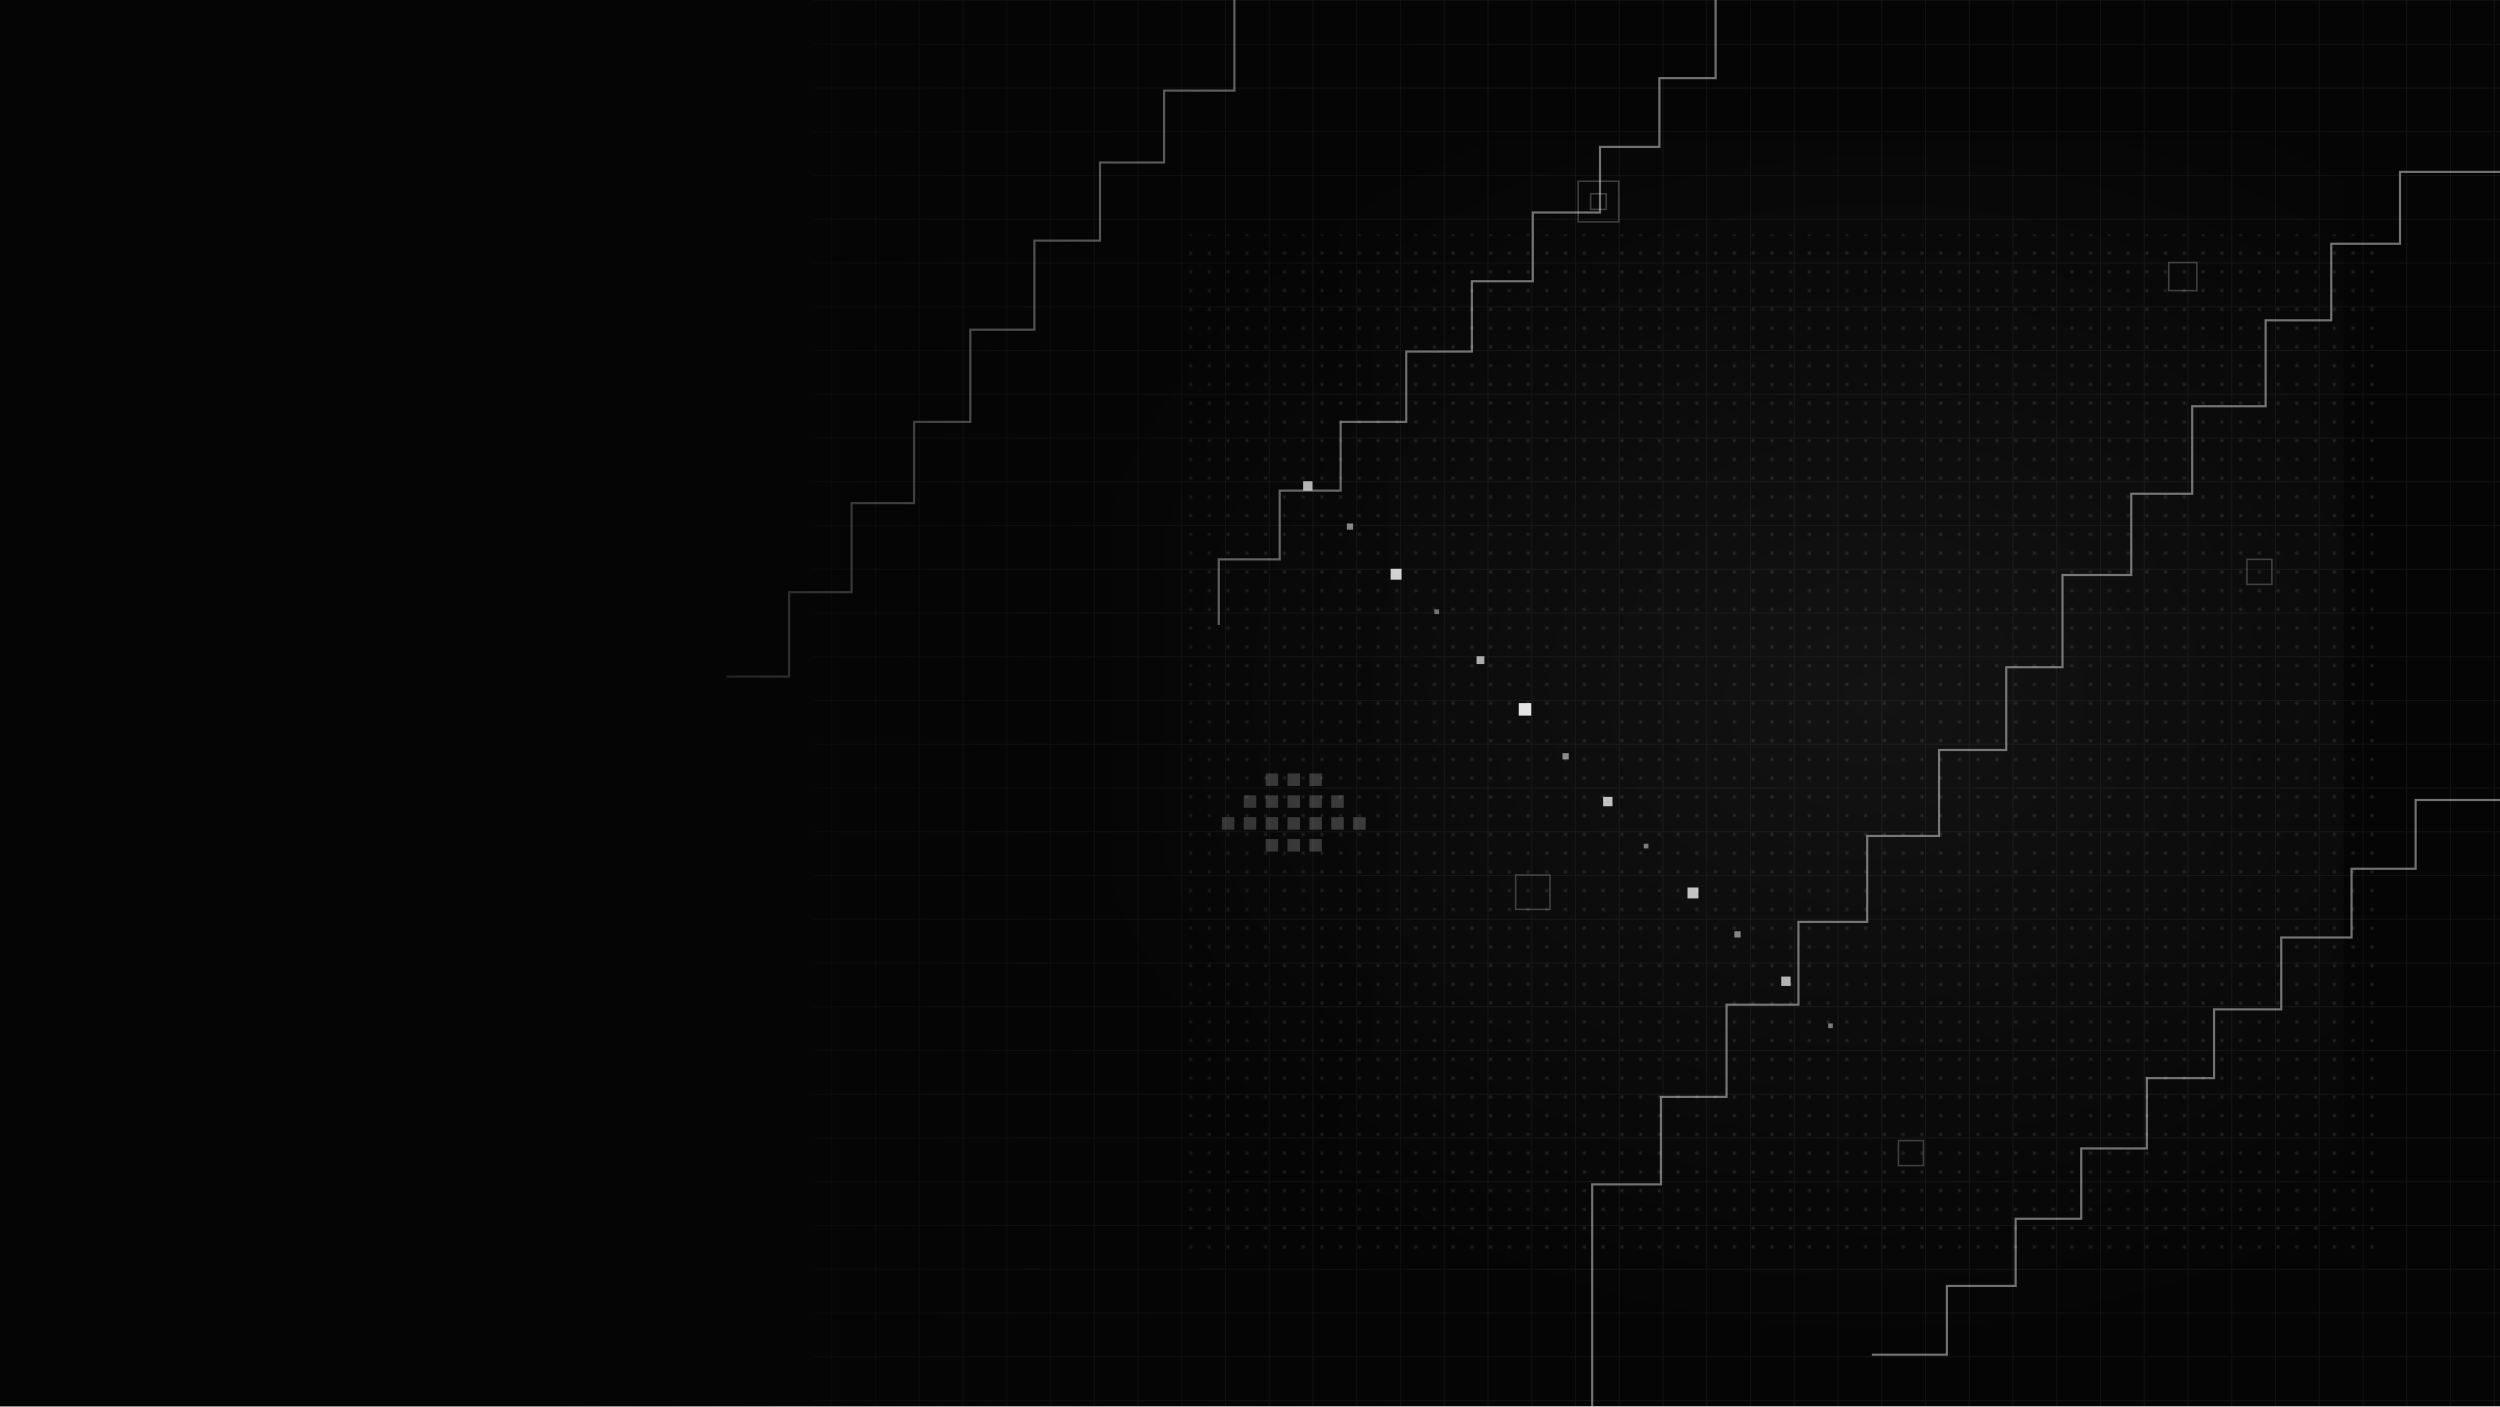
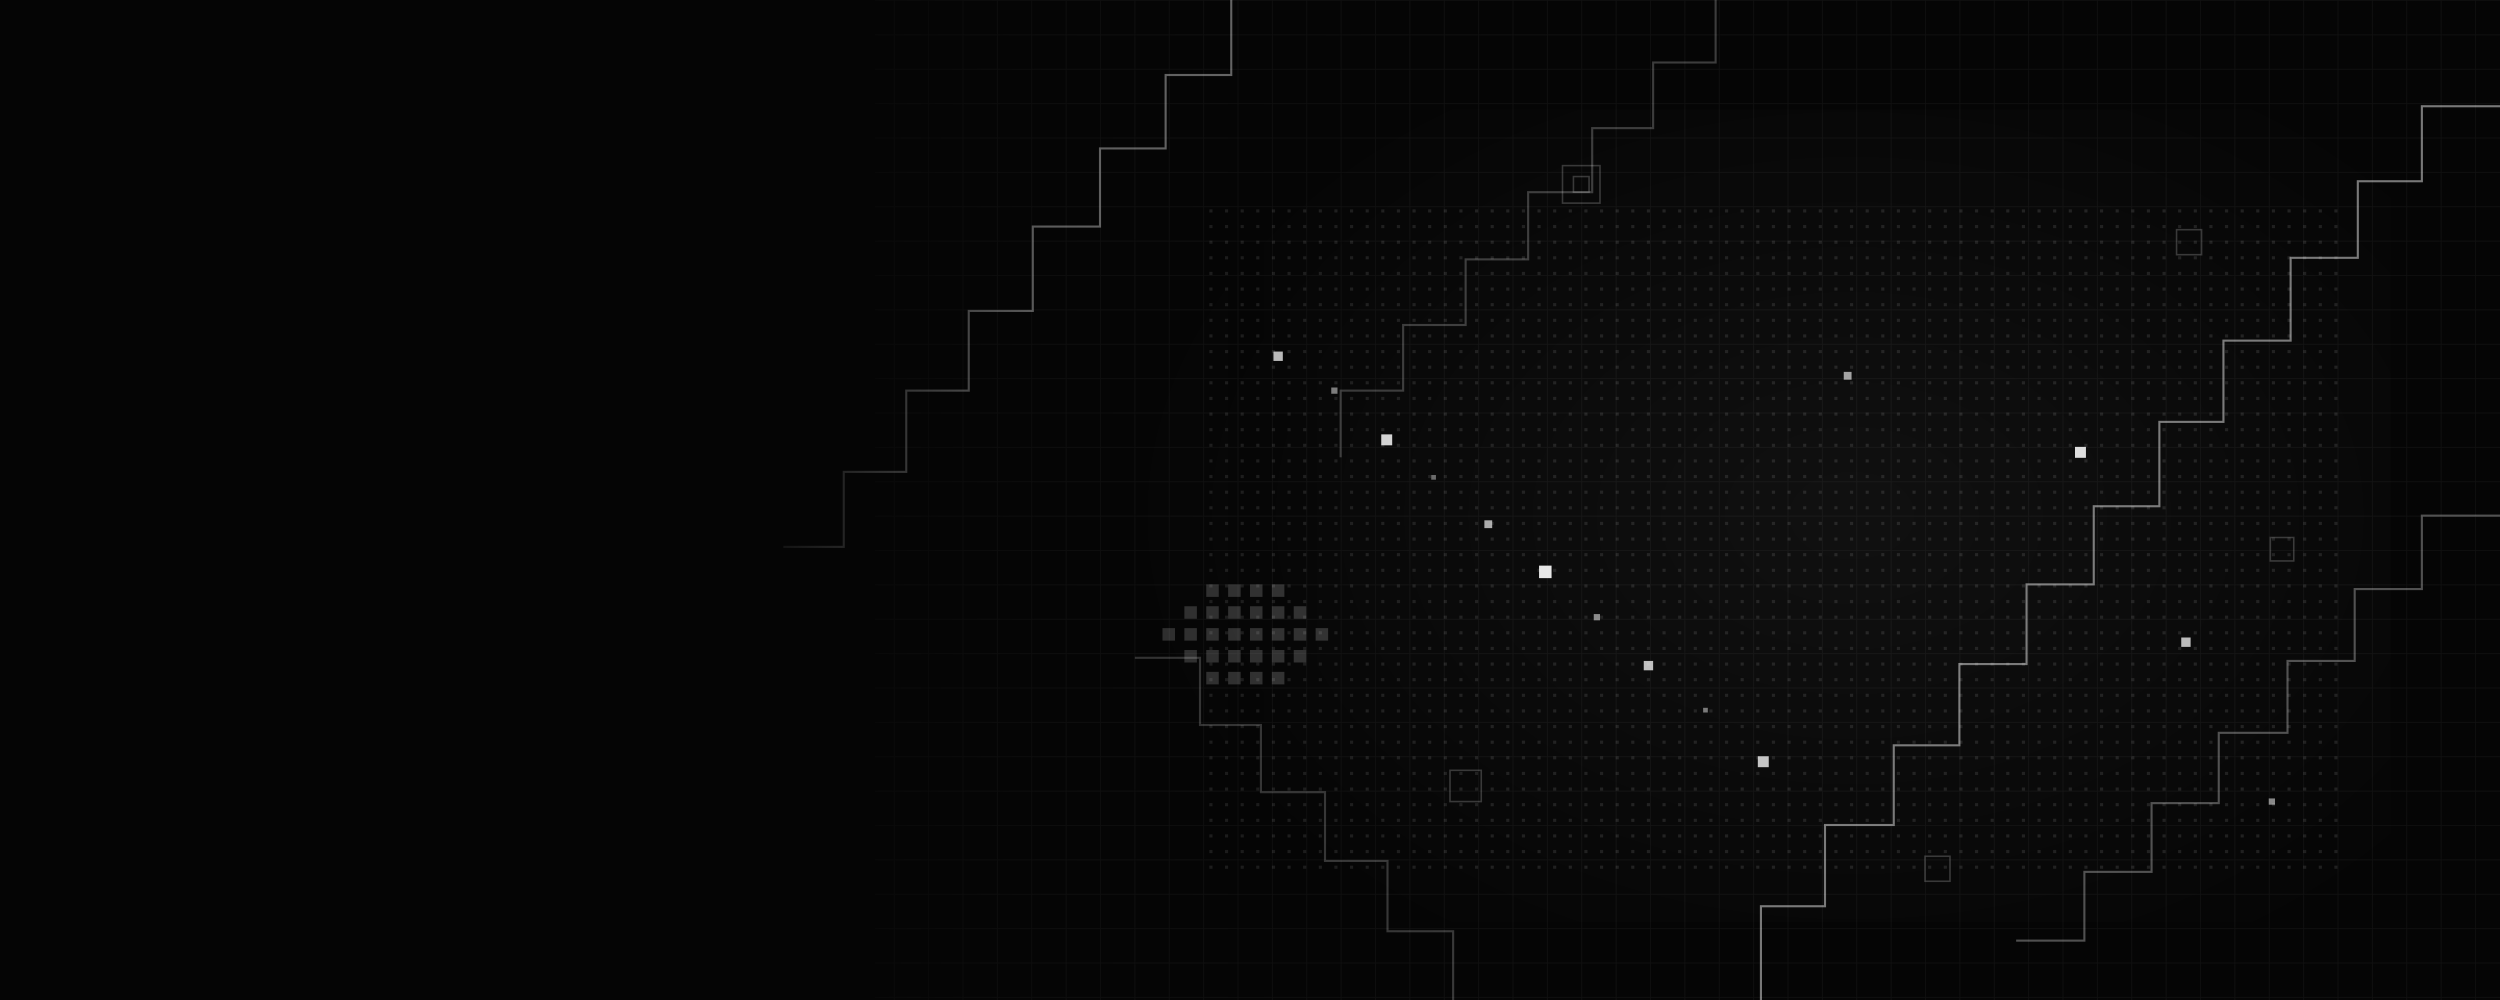
- <svg xmlns="http://www.w3.org/2000/svg" viewBox="0 0 1600 900" fill="none">
+ <svg xmlns="http://www.w3.org/2000/svg" viewBox="0 0 1600 640" fill="none">
  <defs>
-     <pattern id="grid" width="28" height="28" patternUnits="userSpaceOnUse">
-       <path d="M28 0H0V28" stroke="#fff" stroke-opacity=".055" stroke-width="1" />
+     <pattern id="grid" width="22" height="22" patternUnits="userSpaceOnUse">
+       <path d="M22 0H0V22" stroke="#fff" stroke-opacity=".048" stroke-width="1" />
    </pattern>
-     <pattern id="micro" width="12" height="12" patternUnits="userSpaceOnUse">
-       <rect x="5" y="5" width="2" height="2" fill="#fff" fill-opacity=".18" />
+     <pattern id="micro" width="10" height="10" patternUnits="userSpaceOnUse">
+       <rect x="4" y="4" width="2" height="2" fill="#fff" fill-opacity=".19" />
    </pattern>
-     <linearGradient id="fade" x1="0" y1="0" x2="1" y2="0">
+     <linearGradient id="leftFade" x1="0" y1="0" x2="1" y2="0">
      <stop offset="0" stop-color="#050505" />
-       <stop offset=".38" stop-color="#050505" stop-opacity=".98" />
-       <stop offset=".68" stop-color="#050505" stop-opacity=".34" />
+       <stop offset=".34" stop-color="#050505" />
+       <stop offset=".52" stop-color="#050505" stop-opacity=".92" />
+       <stop offset=".72" stop-color="#050505" stop-opacity=".18" />
      <stop offset="1" stop-color="#050505" stop-opacity="0" />
    </linearGradient>
-     <radialGradient id="halo" cx="0" cy="0" r="1" gradientTransform="translate(1200 445) rotate(180) scale(530 420)" gradientUnits="userSpaceOnUse">
-       <stop stop-color="#fff" stop-opacity=".055" />
+     <radialGradient id="halo" cx="0" cy="0" r="1" gradientTransform="translate(1185 330) rotate(180) scale(470 330)" gradientUnits="userSpaceOnUse">
+       <stop stop-color="#fff" stop-opacity=".045" />
      <stop offset="1" stop-color="#fff" stop-opacity="0" />
    </radialGradient>
  </defs>
-   <rect width="1600" height="900" fill="#050505" />
-   <rect x="520" width="1080" height="900" fill="url(#grid)" />
-   <rect x="760" y="150" width="760" height="650" fill="url(#micro)" opacity=".52" />
-   <rect x="650" y="90" width="850" height="760" fill="url(#halo)" />
-   <g stroke="#fff" stroke-opacity=".43" stroke-width="1.4">
-     <path d="M790 0V58H745V104H704V154H662V211H621V270H585V322H545V379H505V433H465" />
-     <path d="M1600 110H1536V156H1492V205H1450V260H1403V316H1364V368H1320V427H1284V480H1241V535H1195V590H1151V643H1105V702H1063V758H1019V900" />
-     <path d="M1098 0V50H1062V94H1024V136H981V180H942V225H900V270H858V314H819V358H780V400" />
-     <path d="M1600 512H1546V556H1505V600H1460V646H1417V690H1374V735H1332V780H1290V823H1246V867H1198" />
+   <rect width="1600" height="640" fill="#050505" />
+   <rect x="560" width="1040" height="640" fill="url(#grid)" />
+   <rect x="770" y="128" width="730" height="430" fill="url(#micro)" opacity=".5" />
+   <rect x="700" y="70" width="830" height="520" fill="url(#halo)" />
+   <g stroke="#fff" stroke-width="1.35" stroke-linecap="square" stroke-linejoin="miter">
+     <path d="M788 0V48H746V95H704V145H661V199H620V250H580V302H540V350H502" stroke-opacity=".42" />
+     <path d="M1600 68H1550V116H1509V165H1466V218H1423V270H1382V324H1340V374H1297V425H1254V477H1212V528H1168V580H1127V640" stroke-opacity=".46" />
+     <path d="M1098 0V40H1058V82H1019V123H978V166H938V208H898V250H858V292" stroke-opacity=".22" />
+     <path d="M1600 330H1550V377H1507V423H1464V469H1420V514H1377V558H1334V602H1291" stroke-opacity=".3" />
+     <path d="M930 640V596H888V551H848V507H807V464H768V421H727" stroke-opacity=".21" />
  </g>
-   <g stroke="#fff" stroke-opacity=".22" stroke-width="1">
-     <rect x="1010" y="116" width="26" height="26" />
-     <rect x="1018" y="124" width="10" height="10" />
-     <rect x="1388" y="168" width="18" height="18" />
-     <rect x="1438" y="358" width="16" height="16" />
-     <rect x="970" y="560" width="22" height="22" />
-     <rect x="1215" y="730" width="16" height="16" />
+   <g stroke="#fff" stroke-opacity=".2" stroke-width="1">
+     <rect x="1000" y="106" width="24" height="24" />
+     <rect x="1007" y="113" width="10" height="10" />
+     <rect x="1393" y="147" width="16" height="16" />
+     <rect x="1453" y="344" width="15" height="15" />
+     <rect x="928" y="493" width="20" height="20" />
+     <rect x="1232" y="548" width="16" height="16" />
  </g>
  <g fill="#fff">
-     <rect x="834" y="308" width="6" height="6" fill-opacity=".78" />
-     <rect x="862" y="335" width="4" height="4" fill-opacity=".55" />
-     <rect x="890" y="364" width="7" height="7" fill-opacity=".85" />
-     <rect x="918" y="390" width="3" height="3" fill-opacity=".42" />
-     <rect x="945" y="420" width="5" height="5" fill-opacity=".66" />
-     <rect x="972" y="450" width="8" height="8" fill-opacity=".88" />
-     <rect x="1000" y="482" width="4" height="4" fill-opacity=".52" />
-     <rect x="1026" y="510" width="6" height="6" fill-opacity=".74" />
-     <rect x="1052" y="540" width="3" height="3" fill-opacity=".46" />
-     <rect x="1080" y="568" width="7" height="7" fill-opacity=".75" />
-     <rect x="1110" y="596" width="4" height="4" fill-opacity=".50" />
-     <rect x="1140" y="625" width="6" height="6" fill-opacity=".68" />
-     <rect x="1170" y="655" width="3" height="3" fill-opacity=".46" />
+     <rect x="815" y="225" width="6" height="6" fill-opacity=".78" />
+     <rect x="852" y="248" width="4" height="4" fill-opacity=".5" />
+     <rect x="884" y="278" width="7" height="7" fill-opacity=".85" />
+     <rect x="916" y="304" width="3" height="3" fill-opacity=".4" />
+     <rect x="950" y="333" width="5" height="5" fill-opacity=".66" />
+     <rect x="985" y="362" width="8" height="8" fill-opacity=".9" />
+     <rect x="1020" y="393" width="4" height="4" fill-opacity=".52" />
+     <rect x="1052" y="423" width="6" height="6" fill-opacity=".74" />
+     <rect x="1090" y="453" width="3" height="3" fill-opacity=".45" />
+     <rect x="1125" y="484" width="7" height="7" fill-opacity=".76" />
+     <rect x="1180" y="238" width="5" height="5" fill-opacity=".62" />
+     <rect x="1328" y="286" width="7" height="7" fill-opacity=".86" />
+     <rect x="1396" y="408" width="6" height="6" fill-opacity=".72" />
+     <rect x="1452" y="511" width="4" height="4" fill-opacity=".52" />
  </g>
-   <g fill="#fff" fill-opacity=".22">
-     <rect x="810" y="495" width="8" height="8" />
-     <rect x="824" y="495" width="8" height="8" />
-     <rect x="838" y="495" width="8" height="8" />
-     <rect x="796" y="509" width="8" height="8" />
-     <rect x="810" y="509" width="8" height="8" />
-     <rect x="824" y="509" width="8" height="8" />
-     <rect x="838" y="509" width="8" height="8" />
-     <rect x="852" y="509" width="8" height="8" />
-     <rect x="782" y="523" width="8" height="8" />
-     <rect x="796" y="523" width="8" height="8" />
-     <rect x="810" y="523" width="8" height="8" />
-     <rect x="824" y="523" width="8" height="8" />
-     <rect x="838" y="523" width="8" height="8" />
-     <rect x="852" y="523" width="8" height="8" />
-     <rect x="866" y="523" width="8" height="8" />
-     <rect x="810" y="537" width="8" height="8" />
-     <rect x="824" y="537" width="8" height="8" />
-     <rect x="838" y="537" width="8" height="8" />
+   <g fill="#fff" fill-opacity=".19">
+     <rect x="772" y="374" width="8" height="8" />
+     <rect x="786" y="374" width="8" height="8" />
+     <rect x="800" y="374" width="8" height="8" />
+     <rect x="814" y="374" width="8" height="8" />
+     <rect x="758" y="388" width="8" height="8" />
+     <rect x="772" y="388" width="8" height="8" />
+     <rect x="786" y="388" width="8" height="8" />
+     <rect x="800" y="388" width="8" height="8" />
+     <rect x="814" y="388" width="8" height="8" />
+     <rect x="828" y="388" width="8" height="8" />
+     <rect x="744" y="402" width="8" height="8" />
+     <rect x="758" y="402" width="8" height="8" />
+     <rect x="772" y="402" width="8" height="8" />
+     <rect x="786" y="402" width="8" height="8" />
+     <rect x="800" y="402" width="8" height="8" />
+     <rect x="814" y="402" width="8" height="8" />
+     <rect x="828" y="402" width="8" height="8" />
+     <rect x="842" y="402" width="8" height="8" />
+     <rect x="758" y="416" width="8" height="8" />
+     <rect x="772" y="416" width="8" height="8" />
+     <rect x="786" y="416" width="8" height="8" />
+     <rect x="800" y="416" width="8" height="8" />
+     <rect x="814" y="416" width="8" height="8" />
+     <rect x="828" y="416" width="8" height="8" />
+     <rect x="772" y="430" width="8" height="8" />
+     <rect x="786" y="430" width="8" height="8" />
+     <rect x="800" y="430" width="8" height="8" />
+     <rect x="814" y="430" width="8" height="8" />
  </g>
-   <rect width="930" height="900" fill="url(#fade)" />
+   <rect width="930" height="640" fill="url(#leftFade)" />
</svg>
